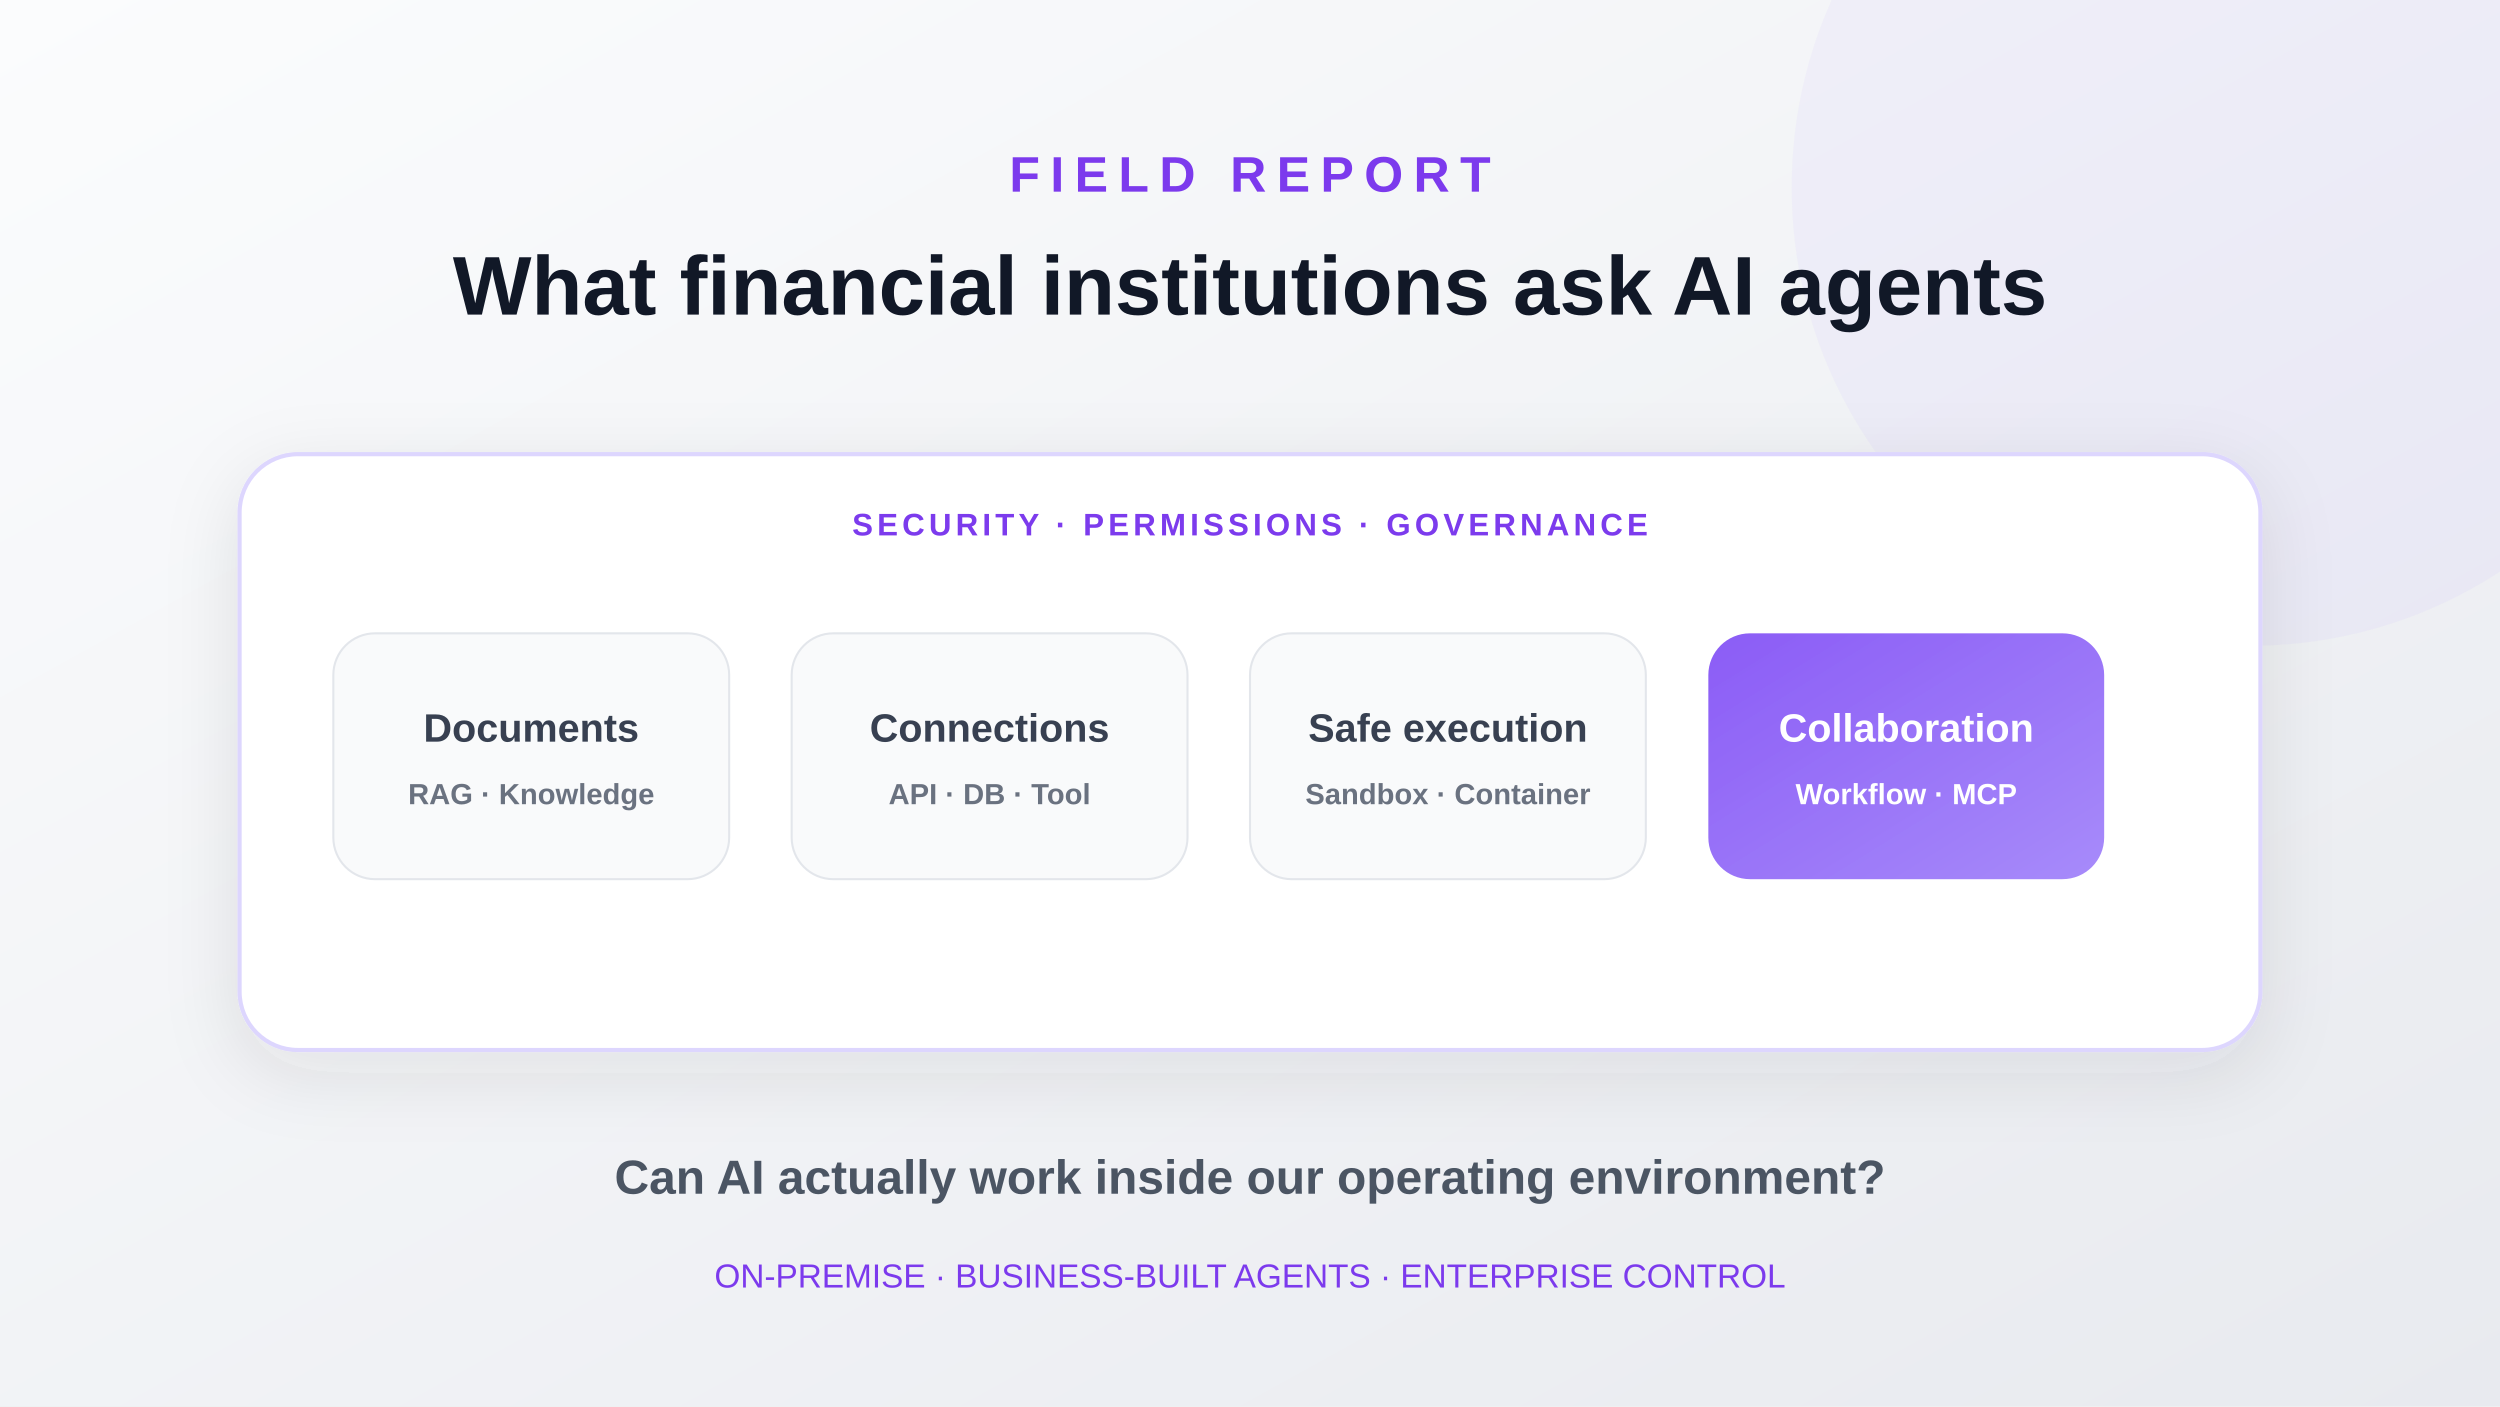
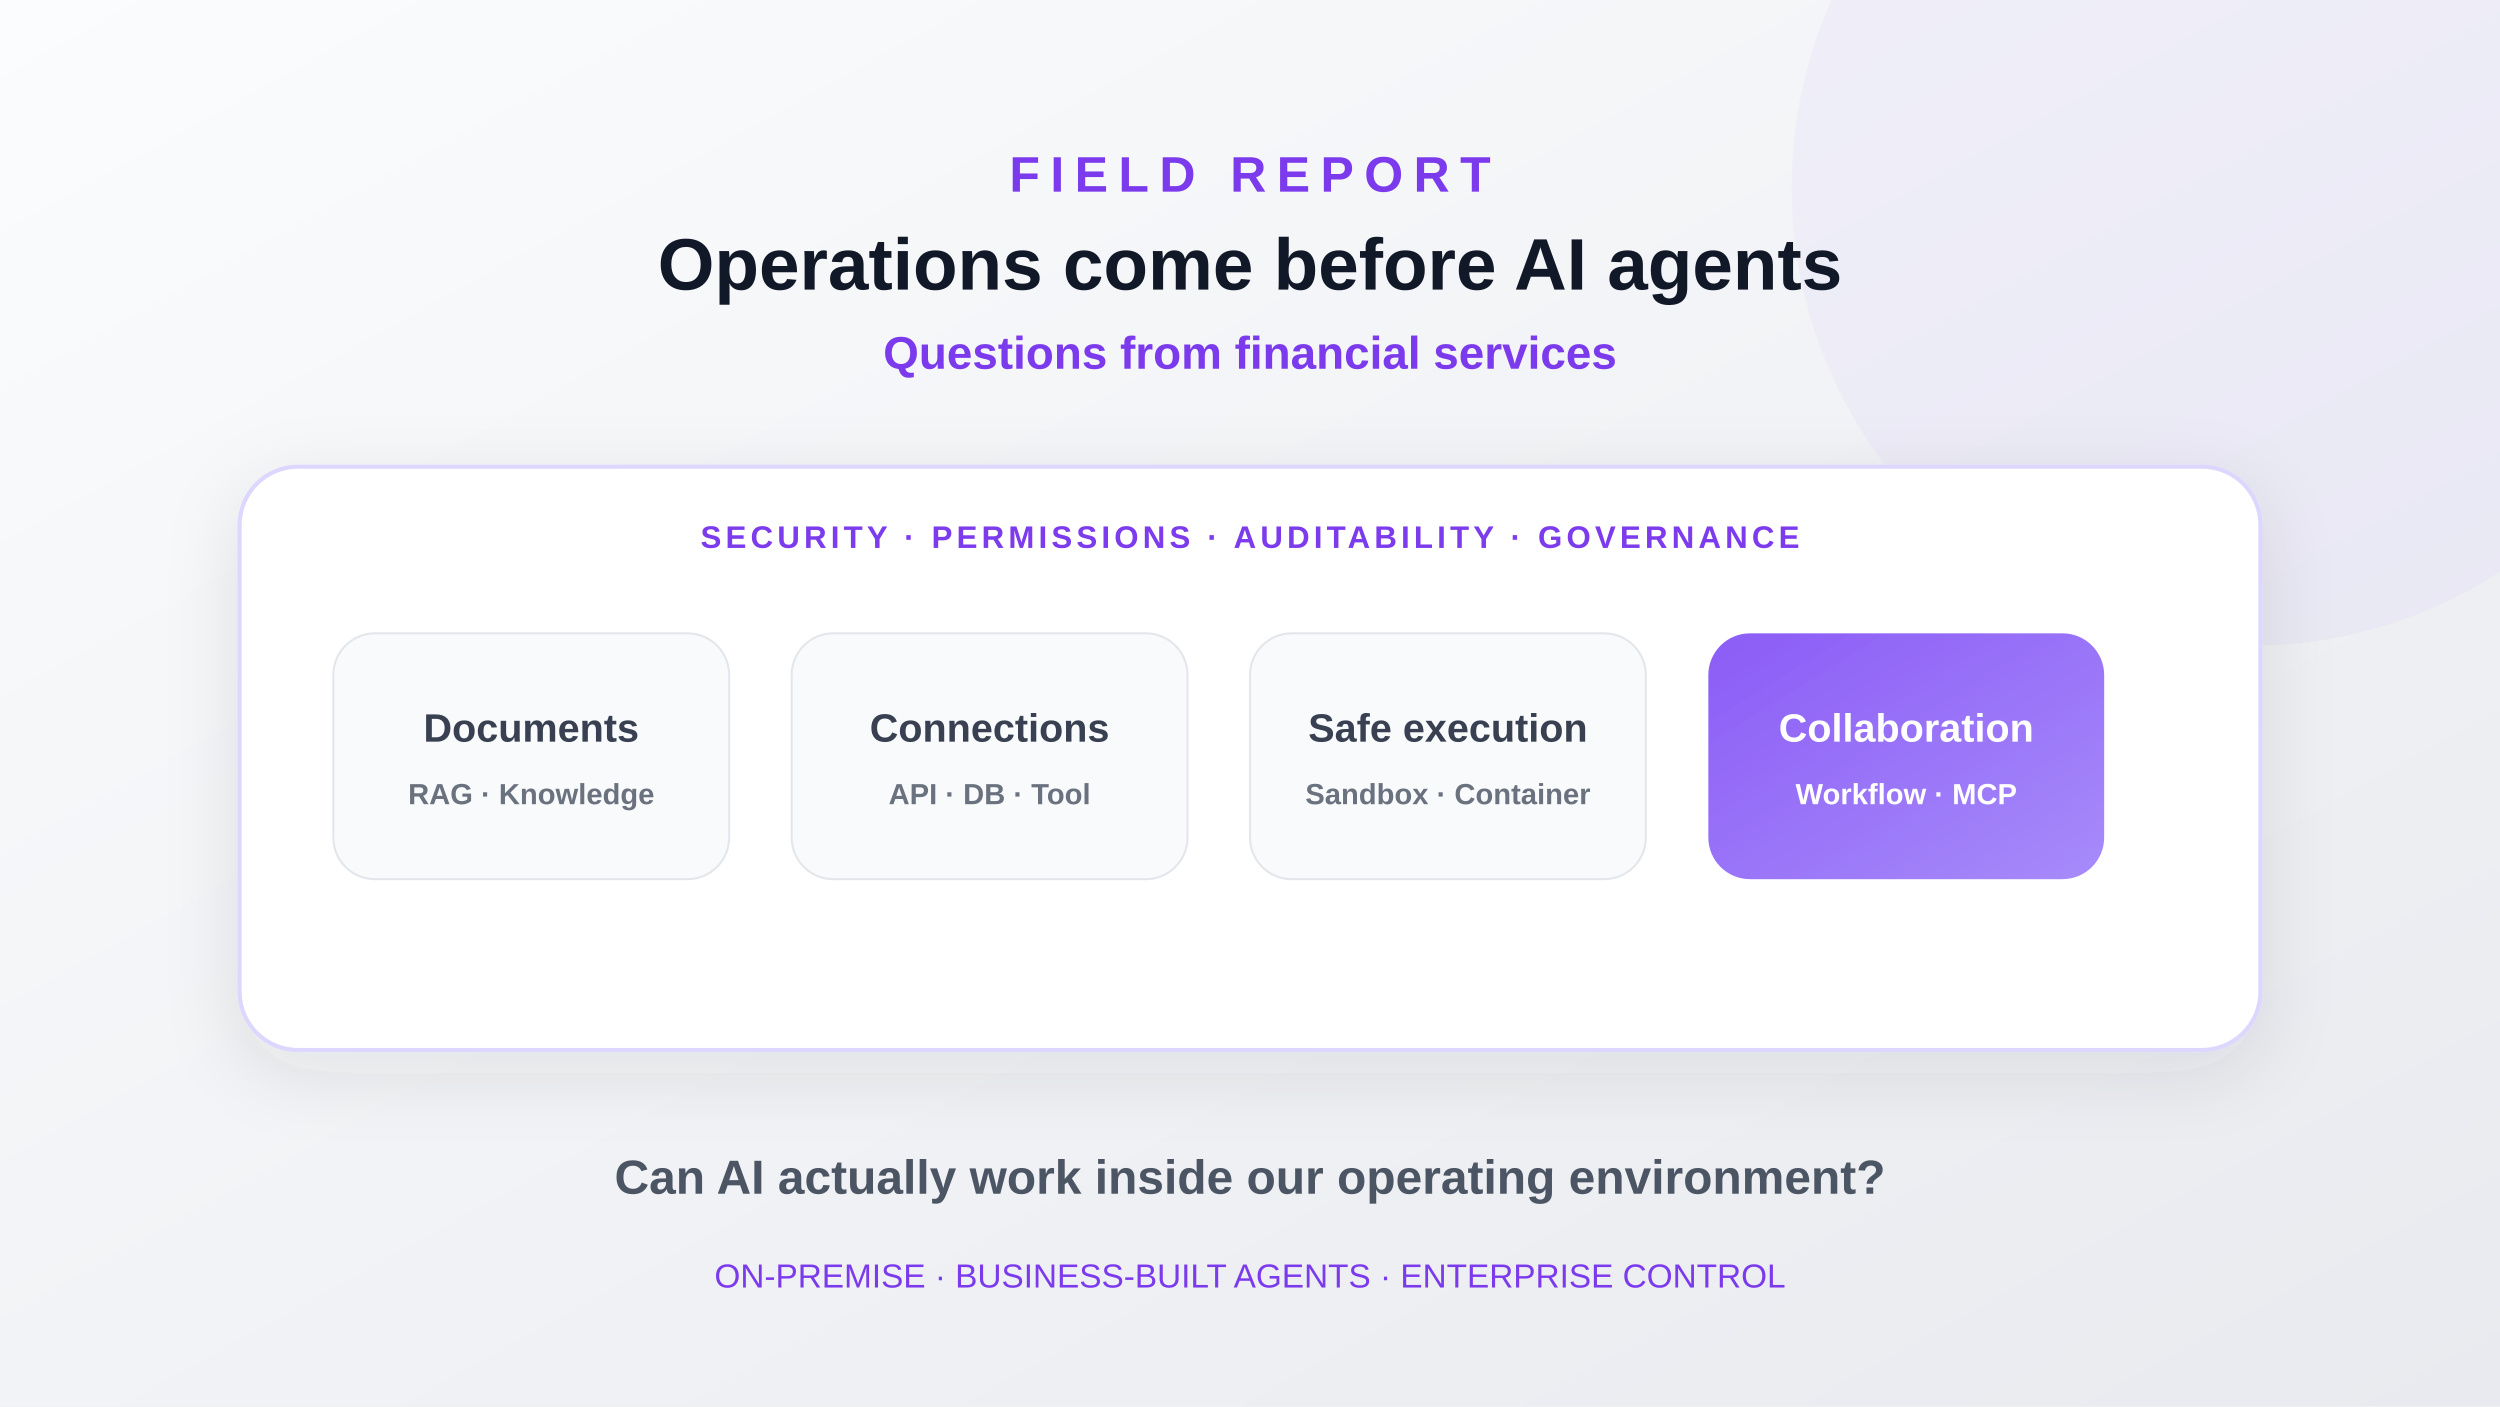
<svg xmlns="http://www.w3.org/2000/svg" viewBox="0 0 1200 675" role="img" aria-label="Enterprise AI agent structure connecting documents, systems, execution and collaboration under security and governance">
  <defs>
    <linearGradient id="bg" x1="0" y1="0" x2="1" y2="1">
      <stop offset="0" stop-color="#fbfcfd" />
      <stop offset="1" stop-color="#e8eaef" />
    </linearGradient>
    <linearGradient id="brand" x1="0" y1="0" x2="1" y2="1">
      <stop offset="0" stop-color="#8b5cf6" />
      <stop offset="1" stop-color="#a78bfa" />
    </linearGradient>
    <filter id="sh" x="-20%" y="-20%" width="140%" height="140%">
      <feDropShadow dx="0" dy="10" stdDeviation="18" flood-color="#2b3138" flood-opacity="0.1" />
    </filter>
  </defs>
  <rect width="1200" height="675" fill="url(#bg)" />
  <circle cx="1080" cy="90" r="220" fill="#a78bfa" opacity="0.07" />
  <text x="600" y="92" text-anchor="middle" font-family="Arial,sans-serif" font-size="24" font-weight="700" fill="#7c3aed" letter-spacing="5">FIELD REPORT</text>
-   <text x="600" y="151" text-anchor="middle" font-family="Arial,sans-serif" font-size="40" font-weight="800" fill="#111827">What financial institutions ask AI agents</text>
+   <text x="600" y="139" text-anchor="middle" font-family="Arial,sans-serif" font-size="35" font-weight="800" fill="#111827">Operations come before AI agents</text>
+   <text x="600" y="177" text-anchor="middle" font-family="Arial,sans-serif" font-size="22" font-weight="700" fill="#7c3aed">Questions from financial services</text>
  <g filter="url(#sh)" font-family="Arial,sans-serif">
-     <rect x="115" y="218" width="970" height="286" rx="28" fill="#fff" />
-     <rect x="115" y="218" width="970" height="286" rx="28" fill="none" stroke="#ddd6fe" stroke-width="2" />
-     <text x="600" y="257" text-anchor="middle" font-size="15" font-weight="700" fill="#7c3aed" letter-spacing="2">SECURITY · PERMISSIONS · GOVERNANCE</text>
+     <rect x="115" y="224" width="970" height="280" rx="28" fill="#fff" />
+     <rect x="115" y="224" width="970" height="280" rx="28" fill="none" stroke="#ddd6fe" stroke-width="2" />
+     <text x="600" y="263" text-anchor="middle" font-size="15" font-weight="700" fill="#7c3aed" letter-spacing="2">SECURITY · PERMISSIONS · AUDITABILITY · GOVERNANCE</text>
    <g font-size="19" font-weight="700">
      <rect x="160" y="304" width="190" height="118" rx="20" fill="#f9fafb" stroke="#e3e6eb" />
      <text x="255" y="356" text-anchor="middle" fill="#374151">Documents</text>
      <text x="255" y="386" text-anchor="middle" font-size="14" fill="#6b7280">RAG · Knowledge</text>
      <rect x="380" y="304" width="190" height="118" rx="20" fill="#f9fafb" stroke="#e3e6eb" />
      <text x="475" y="356" text-anchor="middle" fill="#374151">Connections</text>
      <text x="475" y="386" text-anchor="middle" font-size="14" fill="#6b7280">API · DB · Tool</text>
      <rect x="600" y="304" width="190" height="118" rx="20" fill="#f9fafb" stroke="#e3e6eb" />
      <text x="695" y="356" text-anchor="middle" fill="#374151">Safe execution</text>
      <text x="695" y="386" text-anchor="middle" font-size="14" fill="#6b7280">Sandbox · Container</text>
      <rect x="820" y="304" width="190" height="118" rx="20" fill="url(#brand)" />
      <text x="915" y="356" text-anchor="middle" fill="#fff">Collaboration</text>
      <text x="915" y="386" text-anchor="middle" font-size="14" fill="#fff">Workflow · MCP</text>
    </g>
  </g>
  <text x="600" y="573" text-anchor="middle" font-family="Arial,sans-serif" font-size="23" font-weight="700" fill="#4b5563">Can AI actually work inside our operating environment?</text>
  <text x="600" y="618" text-anchor="middle" font-family="Arial,sans-serif" font-size="16" fill="#7c3aed">ON-PREMISE · BUSINESS-BUILT AGENTS · ENTERPRISE CONTROL</text>
</svg>
